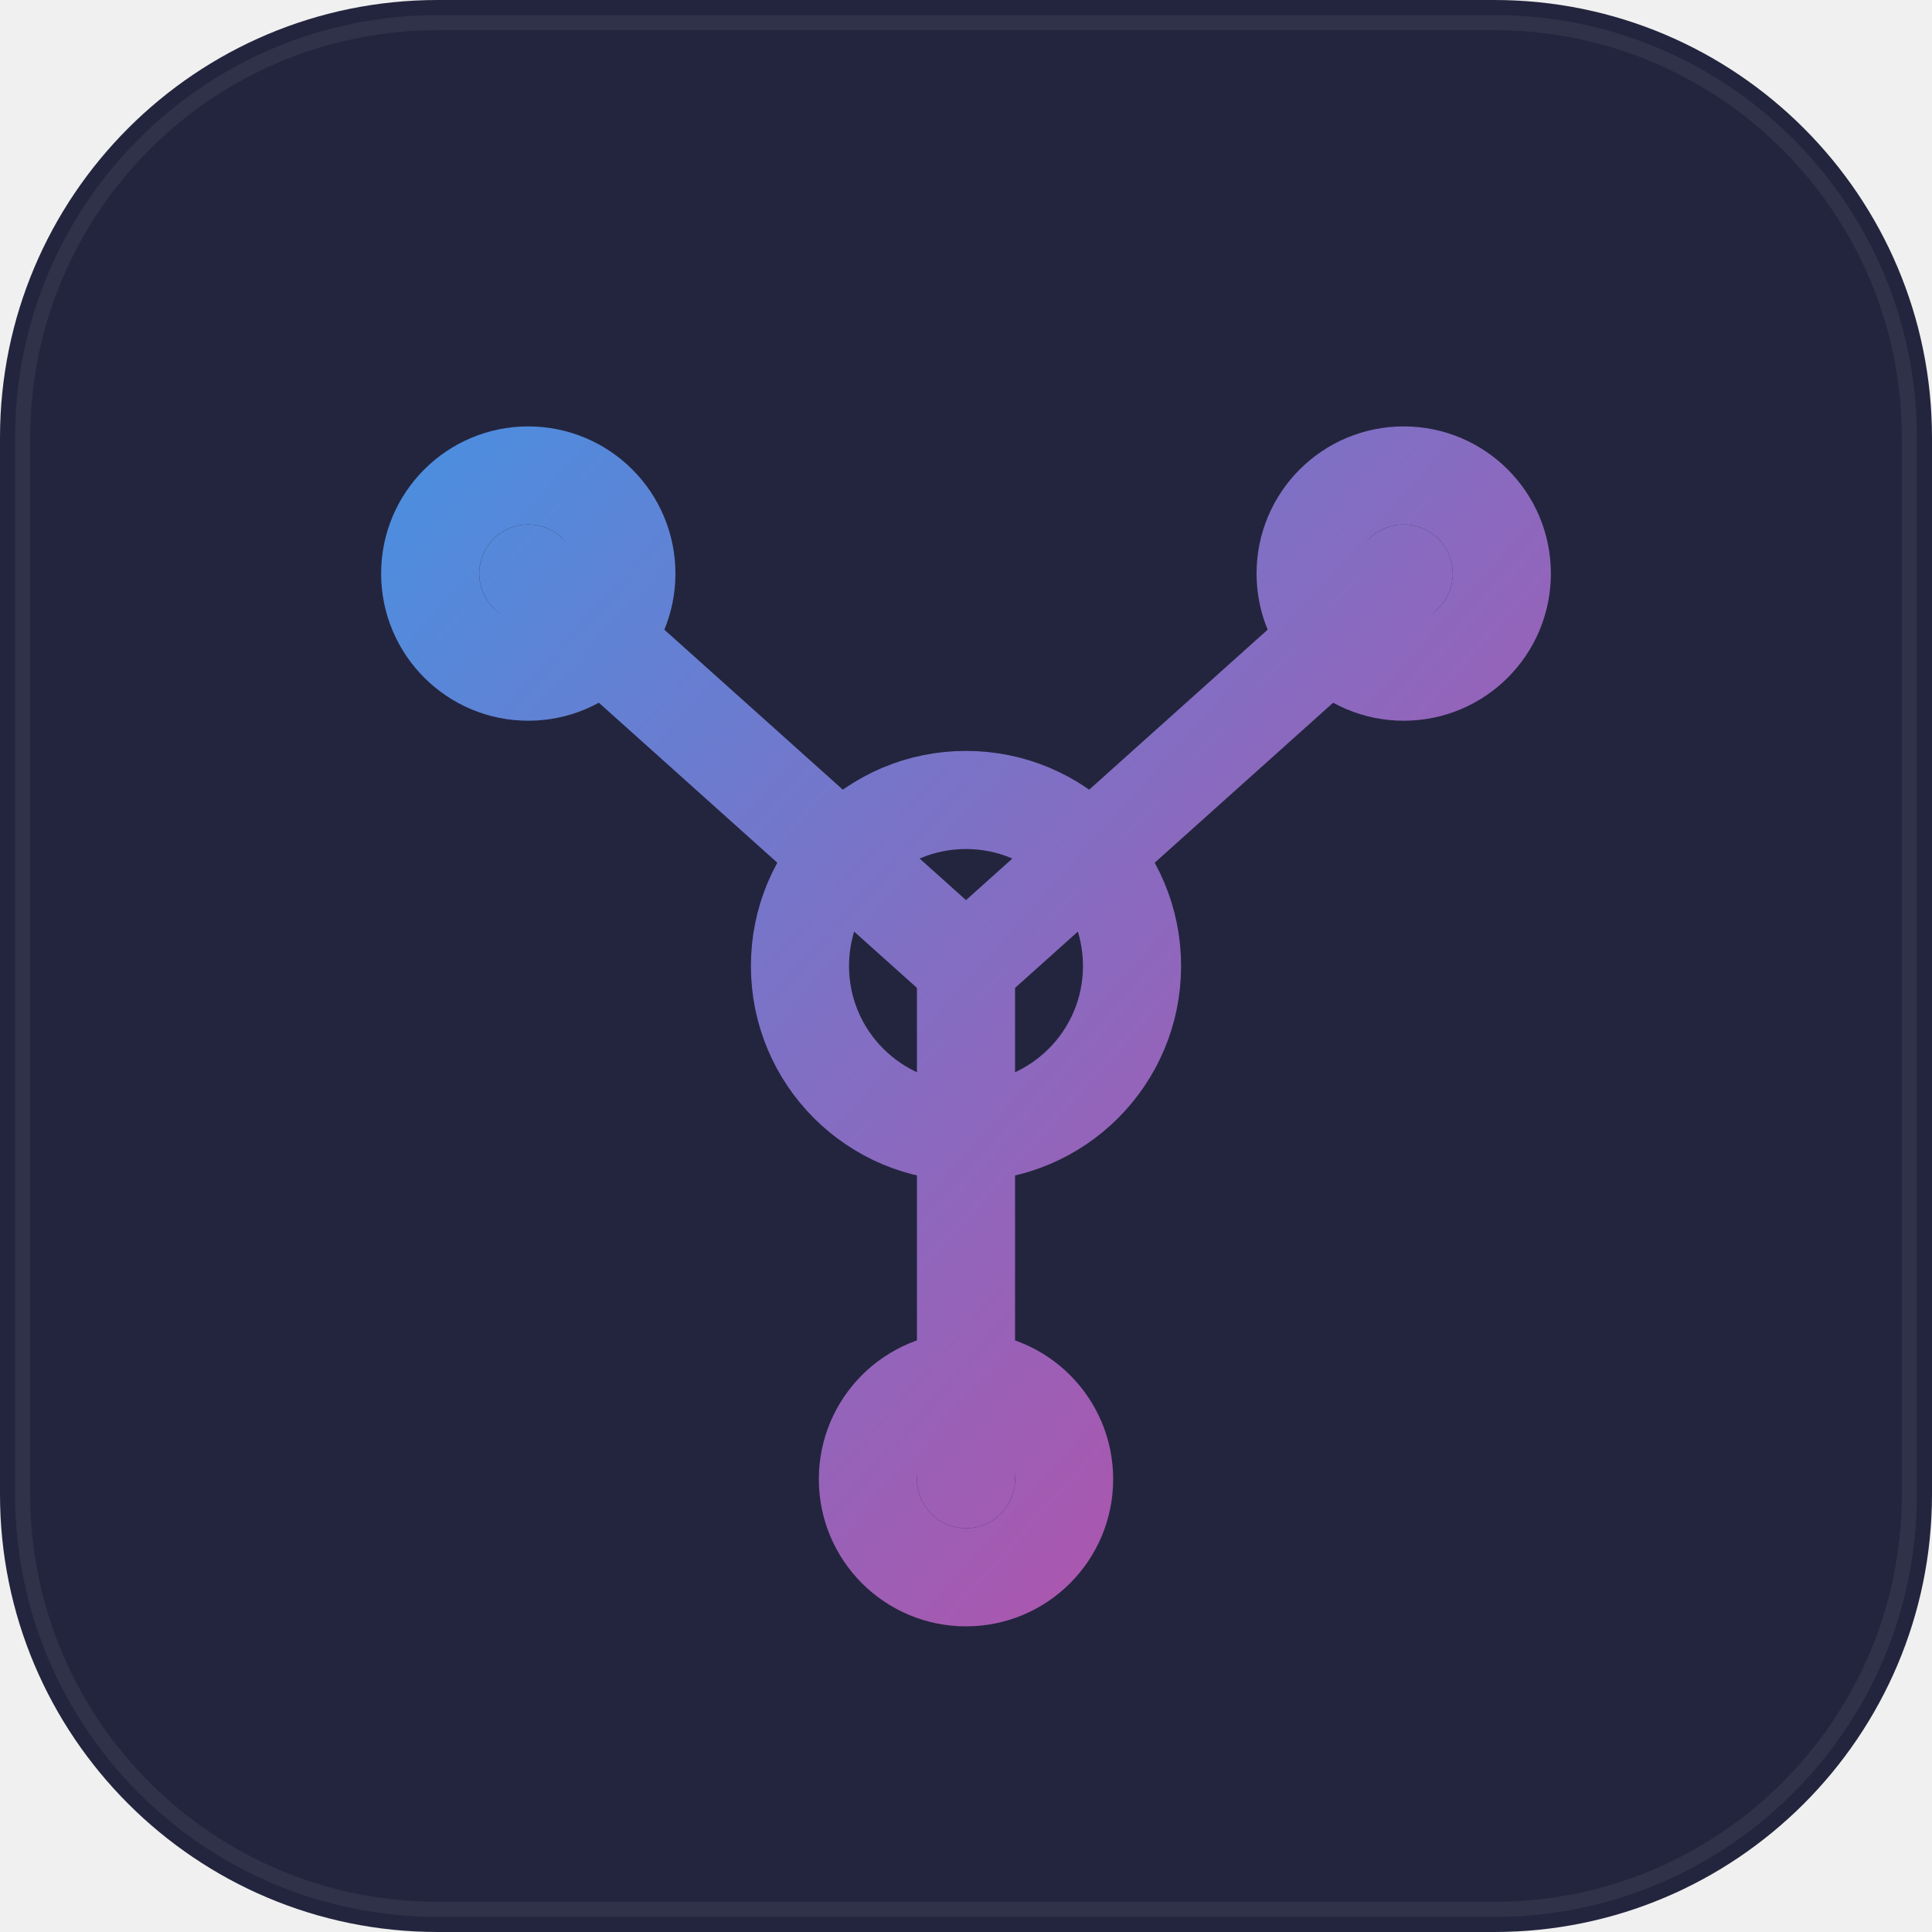
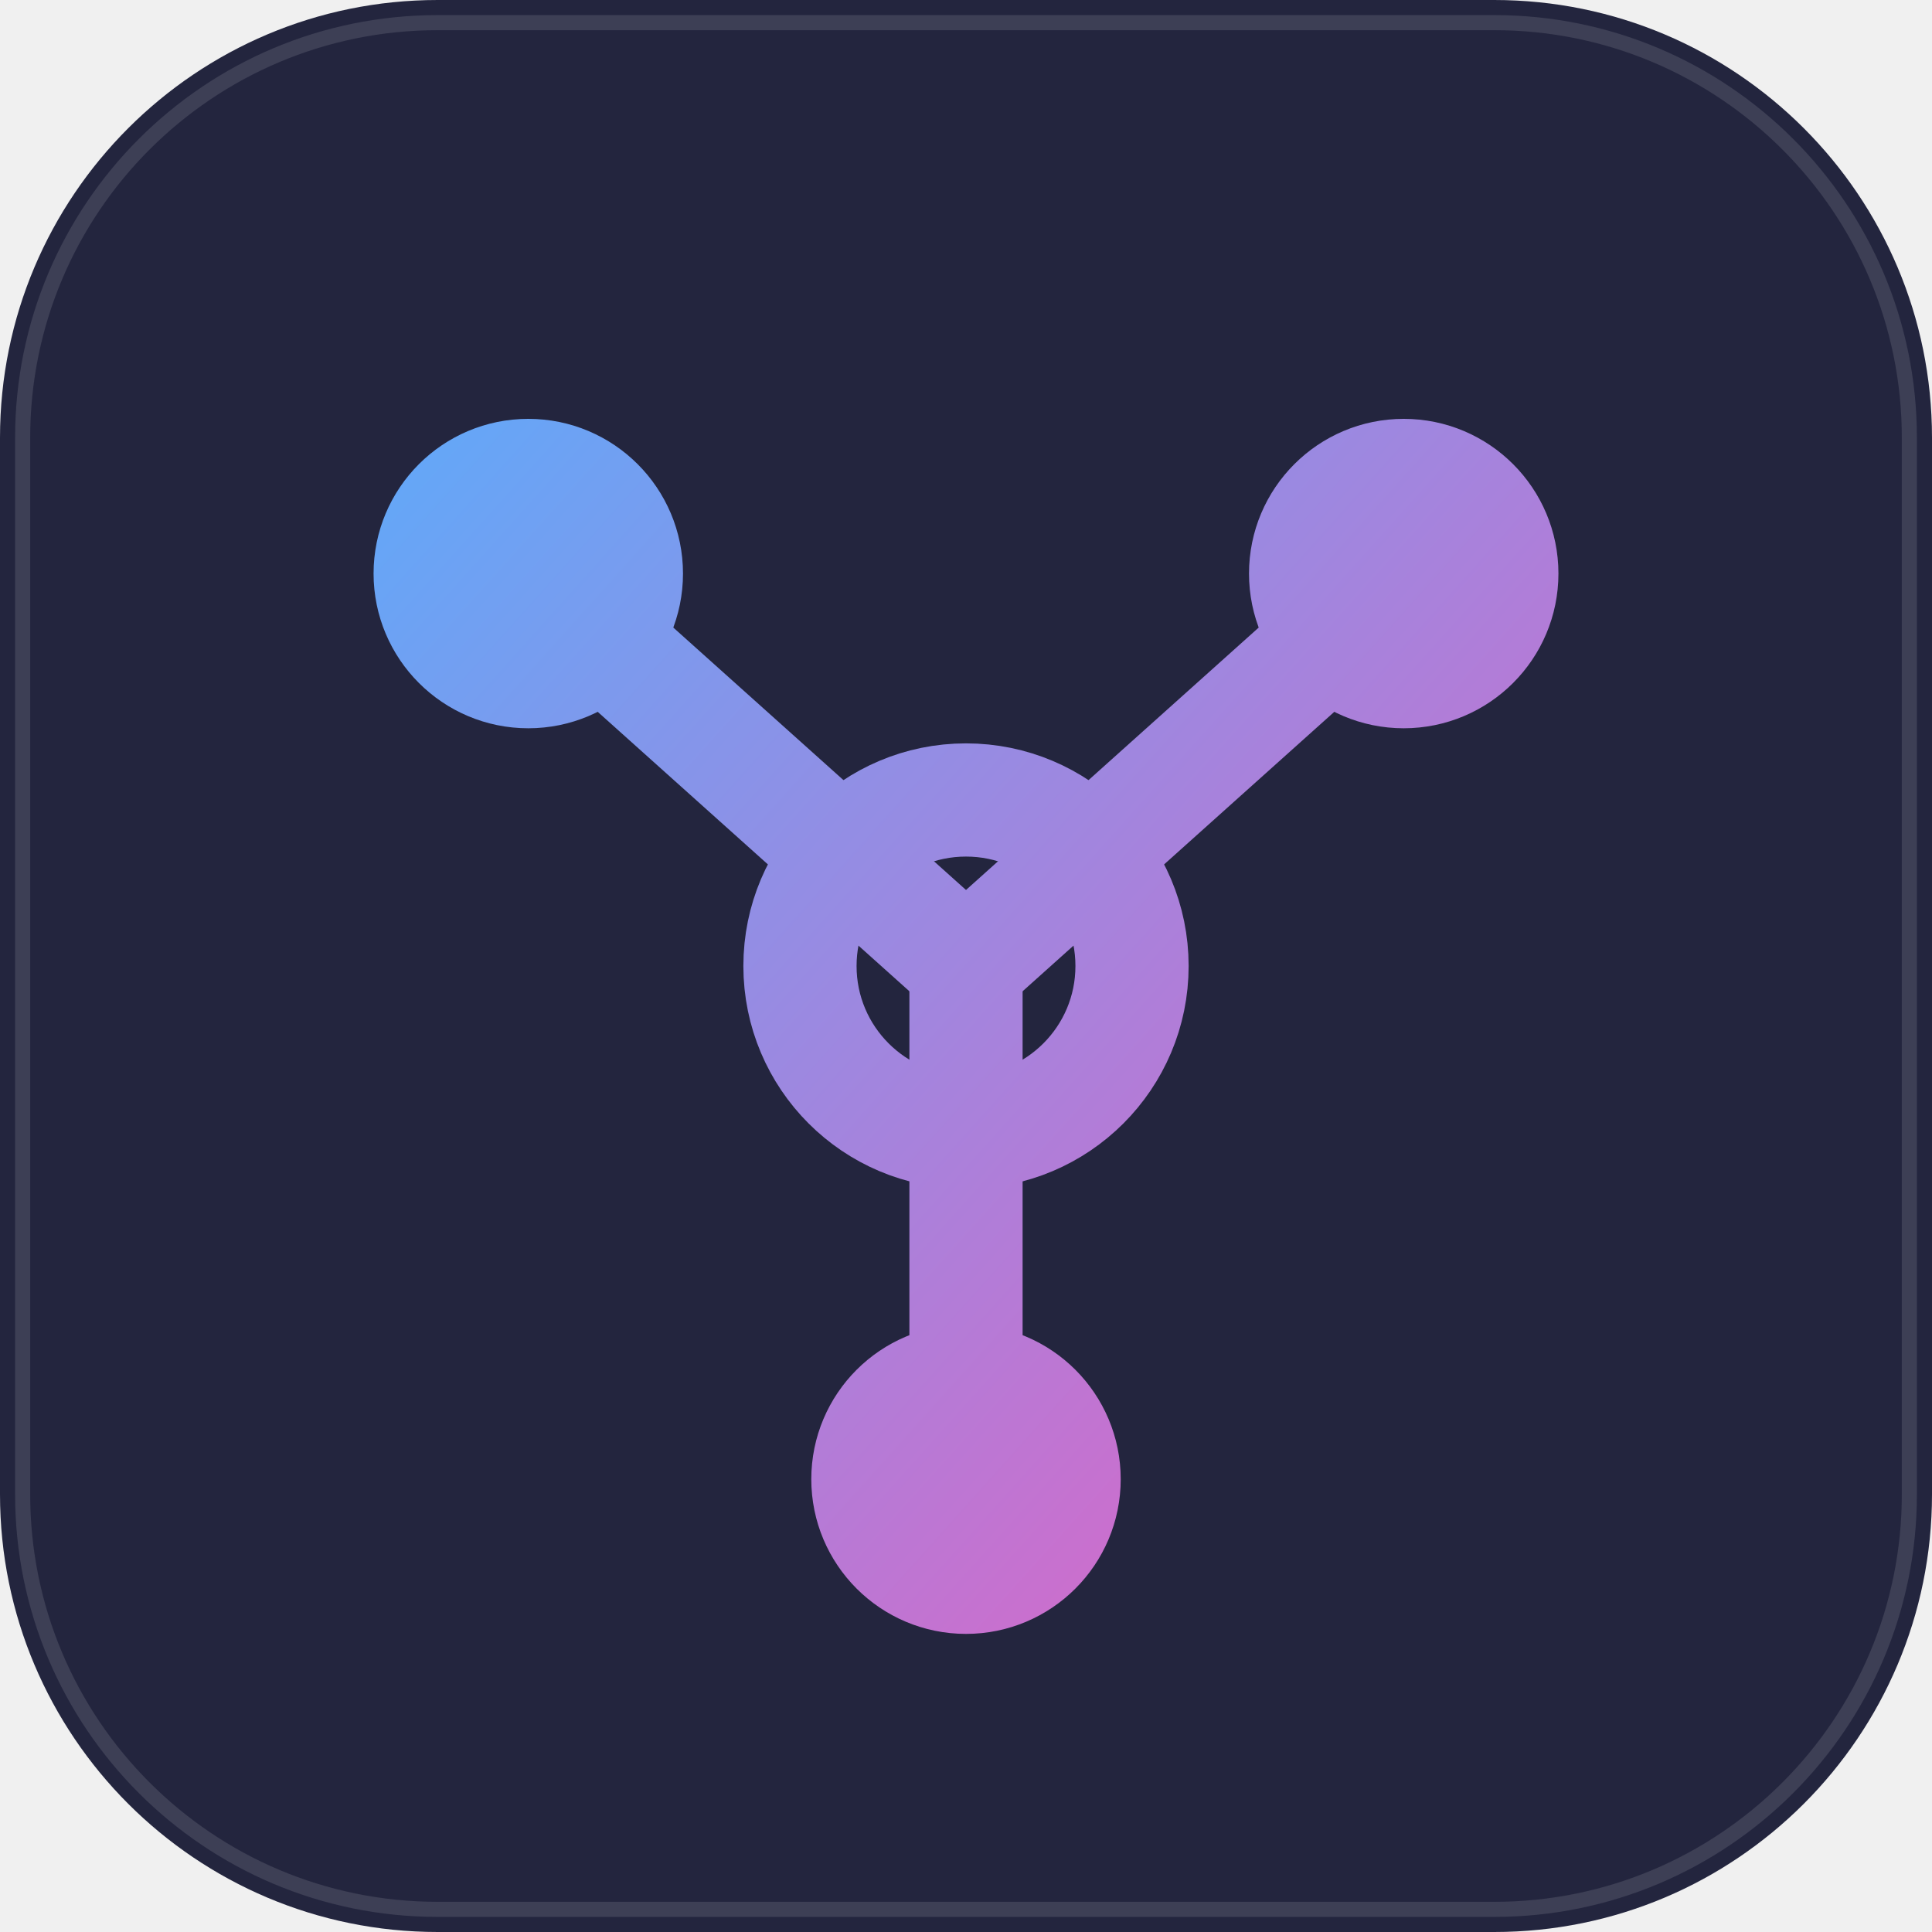
<svg xmlns="http://www.w3.org/2000/svg" viewBox="0 0 256 256" width="256" height="256" role="img" aria-labelledby="t">
  <defs>
    <linearGradient id="g" gradientUnits="userSpaceOnUse" x1="50" y1="60" x2="206" y2="200">
-       <stop offset="0" stop-color="#4a8fe0" />
-       <stop offset="1" stop-color="#c04aa3" />
+       <stop offset="0" stop-color="#62a8f8" />
+       <stop offset="1" stop-color="#e262c4" />
    </linearGradient>
  </defs>
  <rect width="256" height="256" rx="58" fill="#23253e" />
-   <rect x="3" y="3" width="250" height="250" rx="55" fill="none" stroke="#ffffff" stroke-opacity=".06" stroke-width="2" />
-   <g fill="none" stroke="url(#g)" stroke-width="13" stroke-linecap="round" stroke-linejoin="round">
+   <rect x="3" y="3" width="250" height="250" rx="55" fill="none" stroke="#ffffff" stroke-opacity=".12" stroke-width="2" />
+   <g fill="none" stroke="url(#g)" stroke-width="15" stroke-linecap="round" stroke-linejoin="round">
    <line x1="128" y1="128" x2="70" y2="76" />
    <line x1="128" y1="128" x2="186" y2="76" />
    <line x1="128" y1="128" x2="128" y2="196" />
    <circle cx="128" cy="128" r="22" />
    <circle cx="70" cy="76" r="13" />
    <circle cx="186" cy="76" r="13" />
    <circle cx="128" cy="196" r="13" />
  </g>
</svg>
